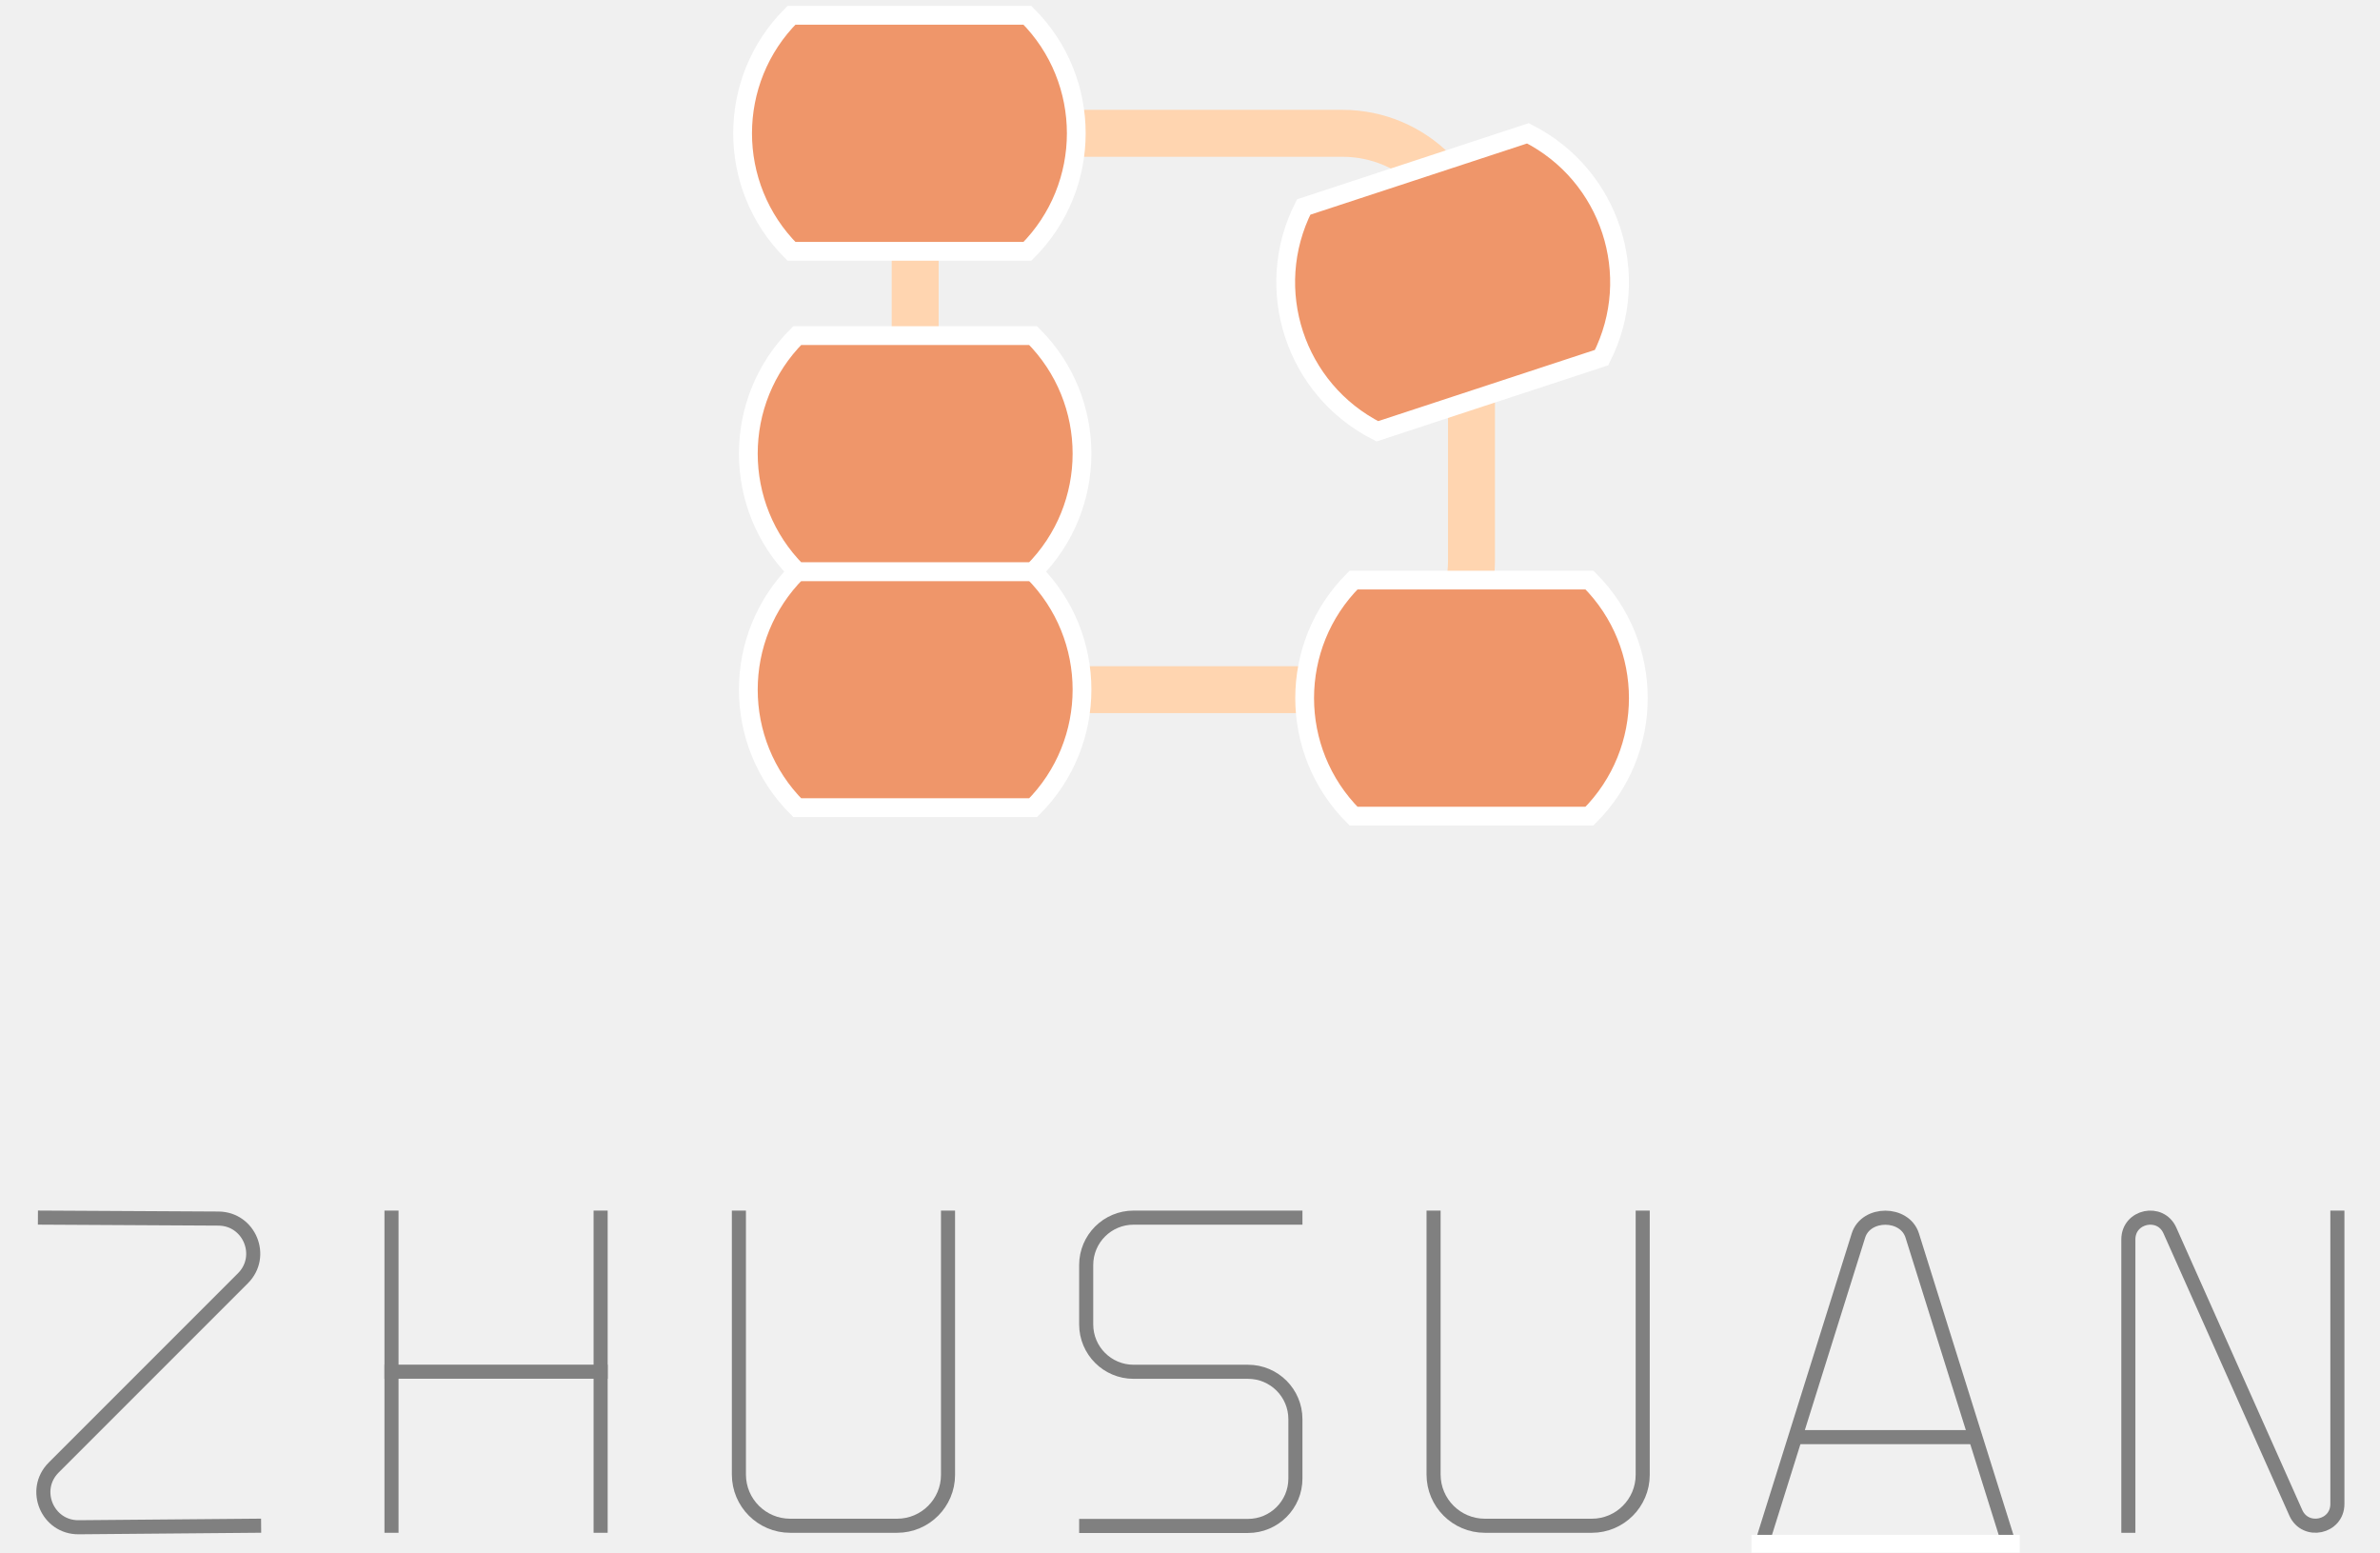
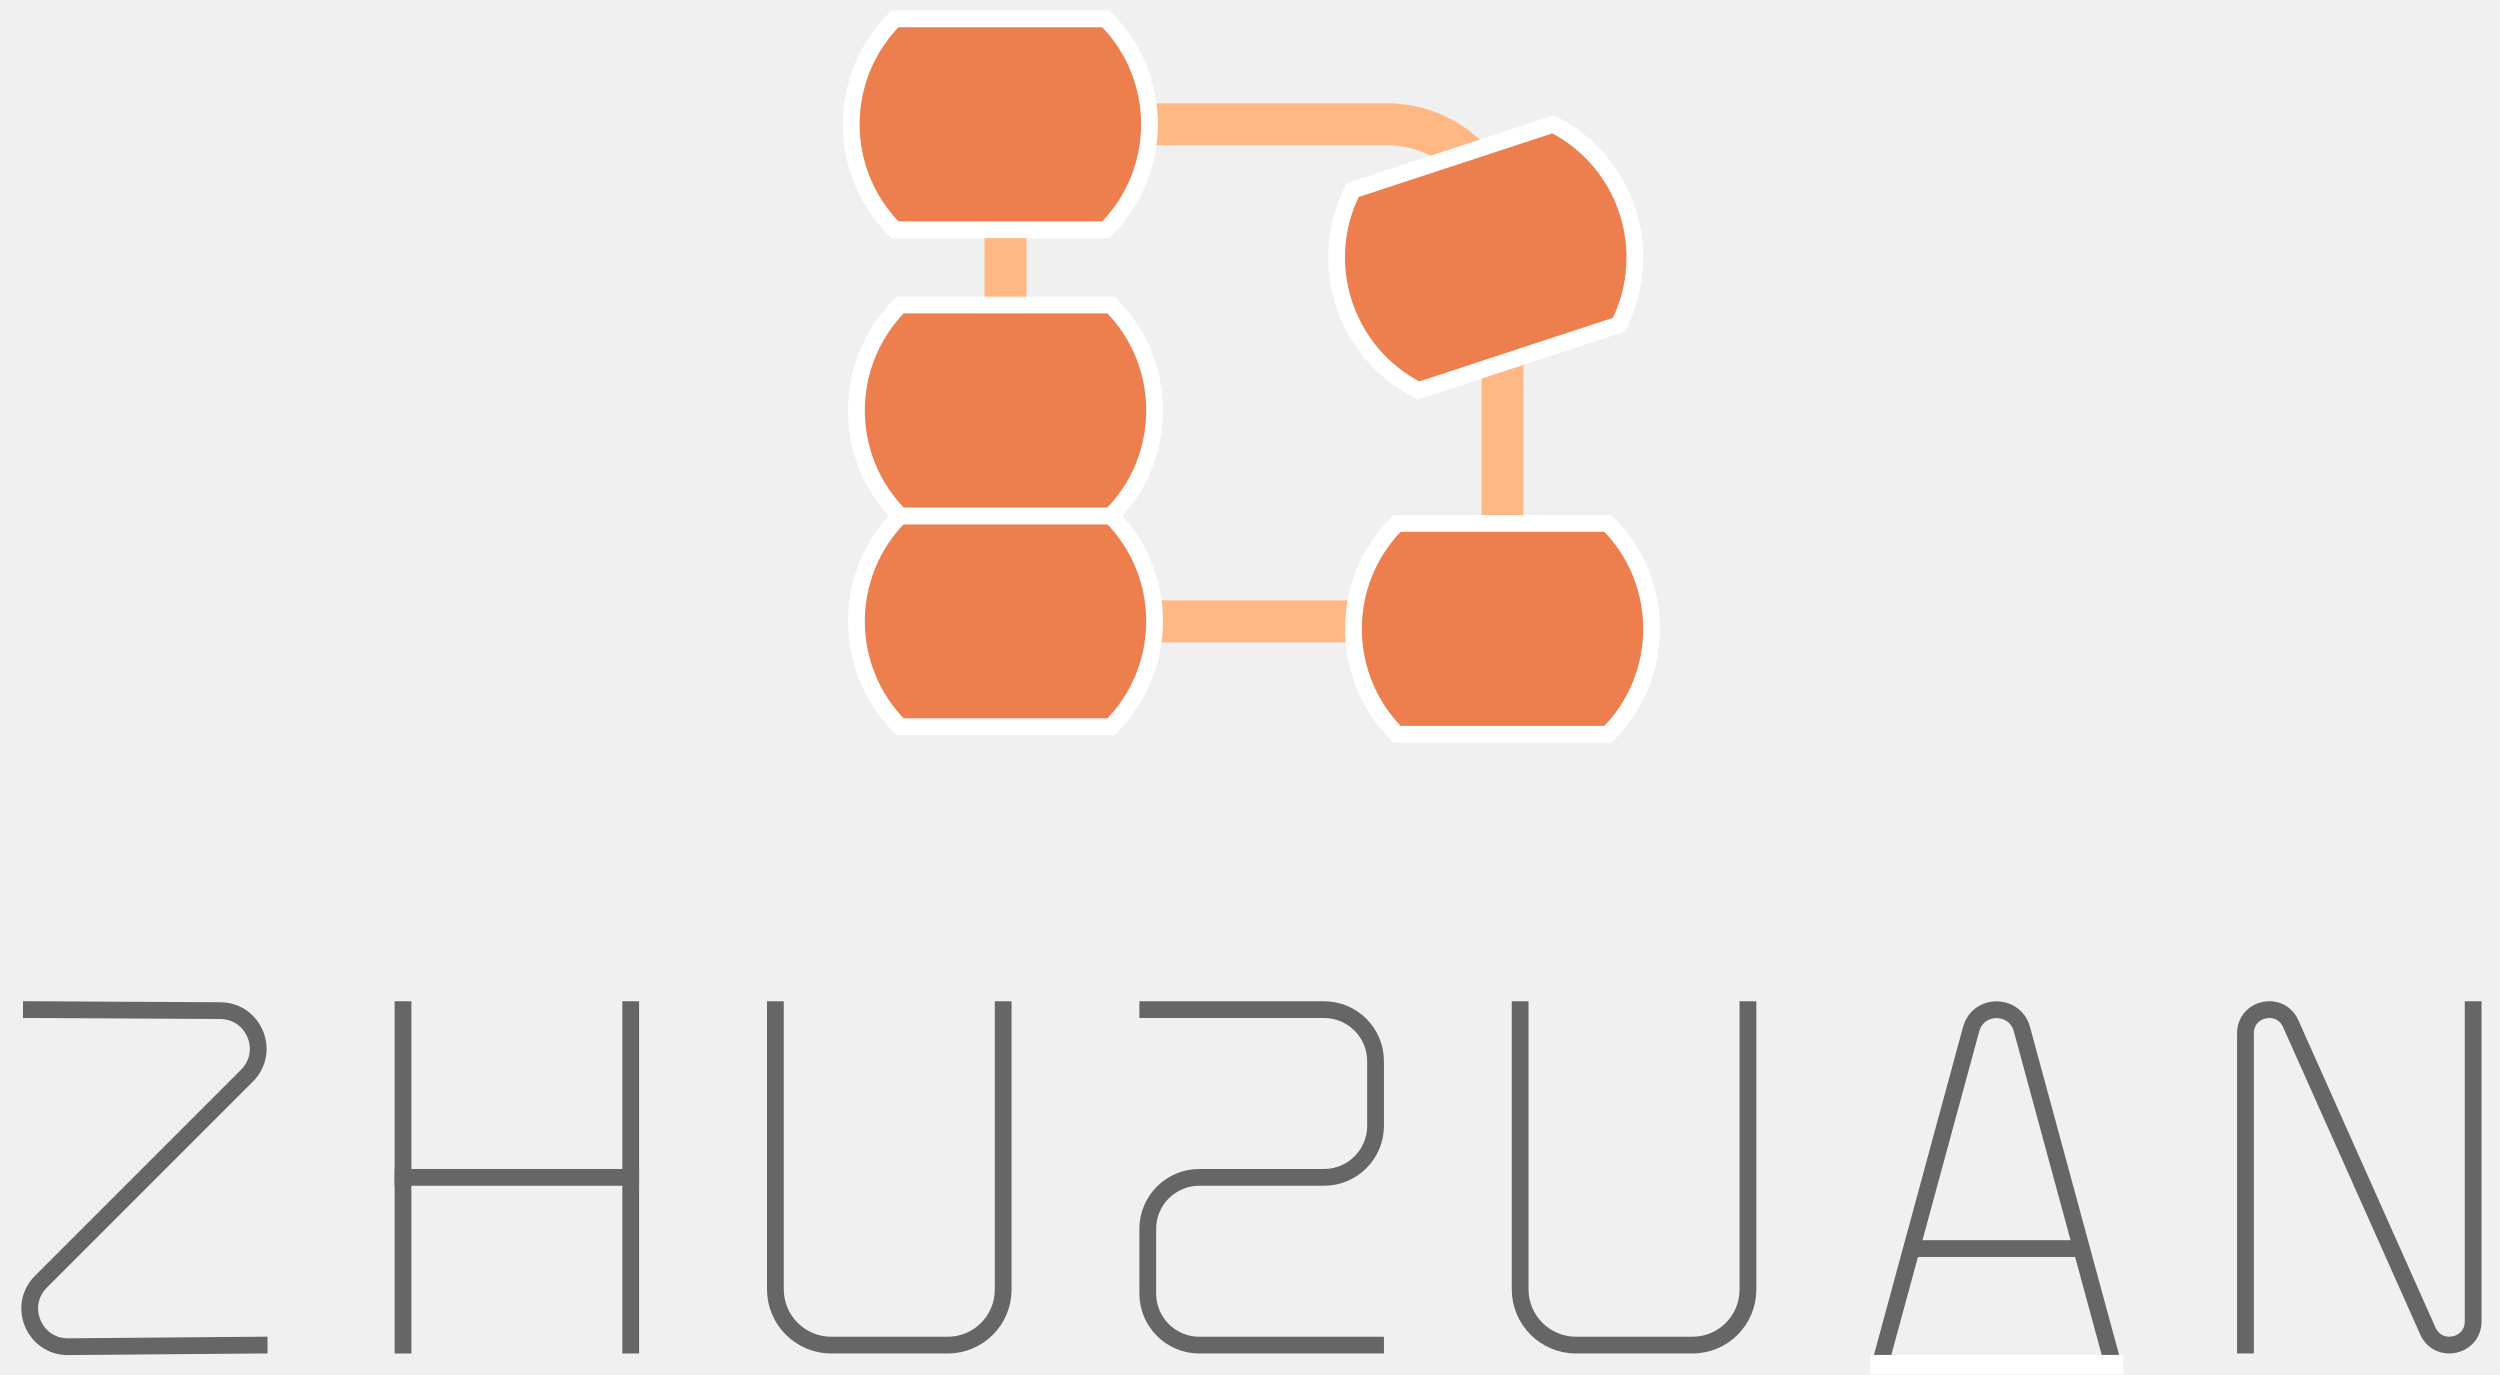
- <svg xmlns="http://www.w3.org/2000/svg" version="1.1" id="图层_1" x="0px" y="0px" viewBox="0 0 253.56 165.38" style="enable-background:new 0 0 253.56 165.38;" xml:space="preserve">
+ <svg xmlns="http://www.w3.org/2000/svg" version="1.1" id="图层_1" x="0px" y="0px" viewBox="0 0 298.08 163.86" style="enable-background:new 0 0 298.08 163.86;" xml:space="preserve">
  <style type="text/css">
- 	.st0{fill:none;stroke:#FFD5B0;stroke-width:5;stroke-miterlimit:10;}
- 	.st1{fill:#EF966A;stroke:#FFFFFF;stroke-width:2;stroke-miterlimit:10;}
- 	.st2{fill:none;stroke:#808080;stroke-width:1.5;stroke-linecap:square;stroke-miterlimit:10;}
- 	.st3{fill:none;stroke:#808080;stroke-width:1.5;stroke-miterlimit:10;}
+ 	.st0{fill:none;stroke:#FFB883;stroke-width:5;stroke-miterlimit:10;}
+ 	.st1{fill:#ED7F4F;stroke:#FFFFFF;stroke-width:2;stroke-miterlimit:10;}
+ 	.st2{fill:none;stroke:#666666;stroke-width:2;stroke-linecap:square;stroke-miterlimit:10;}
+ 	.st3{fill:none;stroke:#666666;stroke-width:2;stroke-miterlimit:10;}
	.st4{fill:#FFFFFF;}
</style>
  <g>
-     <path class="st0" d="M143.02,73.46h-31.77c-7.59,0-13.75-6.16-13.75-13.75V27.95c0-7.59,6.16-13.75,13.75-13.75h31.77   c7.59,0,13.75,6.16,13.75,13.75v31.77C156.76,67.31,150.61,73.46,143.02,73.46z" />
-     <path class="st1" d="M109.46,1.63c6.94,6.94,6.94,18.2,0,25.14H84.32c-6.94-6.94-6.94-18.2,0-25.14H109.46z" />
-     <path class="st1" d="M110.07,60.89c6.94,6.94,6.94,18.2,0,25.14H84.93c-6.94-6.94-6.94-18.2,0-25.14H110.07z" />
-     <path class="st1" d="M110.07,35.75c6.94,6.94,6.94,18.2,0,25.14H84.93c-6.94-6.94-6.94-18.2,0-25.14H110.07z" />
-     <path class="st1" d="M169.34,61.79c6.94,6.94,6.94,18.2,0,25.14h-25.14c-6.94-6.94-6.94-18.2,0-25.14H169.34z" />
-     <path class="st1" d="M162.78,14.2c8.76,4.43,12.28,15.12,7.85,23.89l-23.89,7.85c-8.76-4.43-12.28-15.12-7.85-23.89L162.78,14.2z" />
+     <path class="st0" d="M165.4,74.09h-31.77c-7.59,0-13.75-6.16-13.75-13.75V28.57c0-7.59,6.16-13.75,13.75-13.75h31.77   c7.59,0,13.75,6.16,13.75,13.75v31.77C179.15,67.93,173,74.09,165.4,74.09z" />
+     <path class="st1" d="M131.85,2.25c6.94,6.94,6.94,18.2,0,25.14H106.7c-6.94-6.94-6.94-18.2,0-25.14H131.85z" />
+     <path class="st1" d="M132.46,61.51c6.94,6.94,6.94,18.2,0,25.14h-25.14c-6.94-6.94-6.94-18.2,0-25.14H132.46z" />
+     <path class="st1" d="M132.46,36.37c6.94,6.94,6.94,18.2,0,25.14h-25.14c-6.94-6.94-6.94-18.2,0-25.14H132.46z" />
+     <path class="st1" d="M191.72,62.41c6.94,6.94,6.94,18.2,0,25.14h-25.14c-6.94-6.94-6.94-18.2,0-25.14H191.72z" />
+     <path class="st1" d="M185.17,14.82c8.76,4.43,12.28,15.12,7.85,23.89l-23.89,7.85c-8.76-4.43-12.28-15.12-7.85-23.89L185.17,14.82z   " />
  </g>
  <g>
    <g>
-       <polyline class="st2" points="41.71,129.7 41.71,146.11 41.71,162.52   " />
-       <polyline class="st2" points="63.99,129.7 63.99,146.11 63.99,162.52   " />
-       <line class="st2" x1="41.71" y1="146.11" x2="63.99" y2="146.11" />
+       <polyline class="st2" points="48.05,120.38 48.05,140.38 48.05,160.38   " />
+       <polyline class="st2" points="75.2,120.38 75.2,140.38 75.2,160.38   " />
+       <line class="st2" x1="48.05" y1="140.38" x2="75.2" y2="140.38" />
    </g>
-     <path class="st2" d="M78.72,129.7v27.36c0,3.02,2.45,5.46,5.46,5.46h11.4c2.99,0,5.42-2.43,5.42-5.42v-27.4" />
-     <path class="st2" d="M152.73,129.7v27.36c0,3.02,2.45,5.46,5.46,5.46h11.4c2.99,0,5.42-2.43,5.42-5.42v-27.4" />
-     <path class="st2" d="M226.75,162.52v-30.5c0-2.5,3.42-3.23,4.43-0.94l13.41,30.06c1.02,2.28,4.43,1.56,4.43-0.94v-30.5" />
-     <path class="st2" d="M4.79,129.7l18.48,0.1c3.31,0.02,4.95,4.02,2.61,6.36l-9.95,9.95L5.72,156.32c-2.36,2.36-0.67,6.39,2.66,6.36   l18.69-0.16" />
-     <path class="st2" d="M138.01,129.7h-17.24c-2.79,0-5.05,2.26-5.05,5.05v6.32c0,2.79,2.26,5.05,5.05,5.05h12.19   c2.79,0,5.05,2.26,5.05,5.05v6.32c0,2.79-2.26,5.05-5.05,5.05h-17.24" />
+     <path class="st2" d="M92.45,120.38v33.34c0,3.68,2.98,6.66,6.66,6.66H113c3.65,0,6.61-2.96,6.61-6.61v-33.39" />
+     <path class="st2" d="M181.25,120.38v33.34c0,3.68,2.98,6.66,6.66,6.66h13.89c3.65,0,6.61-2.96,6.61-6.61v-33.39" />
+     <path class="st2" d="M267.73,160.38v-37.17c0-3.05,4.16-3.94,5.4-1.15l16.35,36.64c1.24,2.78,5.4,1.9,5.4-1.15v-37.17" />
+     <path class="st2" d="M3.74,120.38l22.52,0.12c4.03,0.02,6.04,4.9,3.19,7.75l-12.13,12.13L4.88,152.82   c-2.87,2.87-0.81,7.78,3.25,7.75l22.77-0.19" />
+     <path class="st2" d="M136.85,120.38h21.01c3.4,0,6.15,2.75,6.15,6.15v7.7c0,3.4-2.75,6.15-6.15,6.15H143   c-3.4,0-6.15,2.75-6.15,6.15v7.7c0,3.4,2.75,6.15,6.15,6.15h21.01" />
    <g>
      <g>
-         <path class="st2" d="M188,163.49l10-31.9c0.81-2.51,4.91-2.51,5.72,0l10,31.9" />
-         <line class="st3" x1="191.05" y1="153.08" x2="210.67" y2="153.08" />
+         <path class="st2" d="M224.47,161.55l10.56-38.87c0.86-3.05,5.18-3.05,6.04,0l10.56,38.87" />
+         <line class="st3" x1="227.69" y1="148.87" x2="248.4" y2="148.87" />
      </g>
-       <rect x="186.59" y="163.49" class="st4" width="28.59" height="1.9" />
+       <rect x="222.97" y="161.55" class="st4" width="30.19" height="2.31" />
    </g>
  </g>
</svg>
